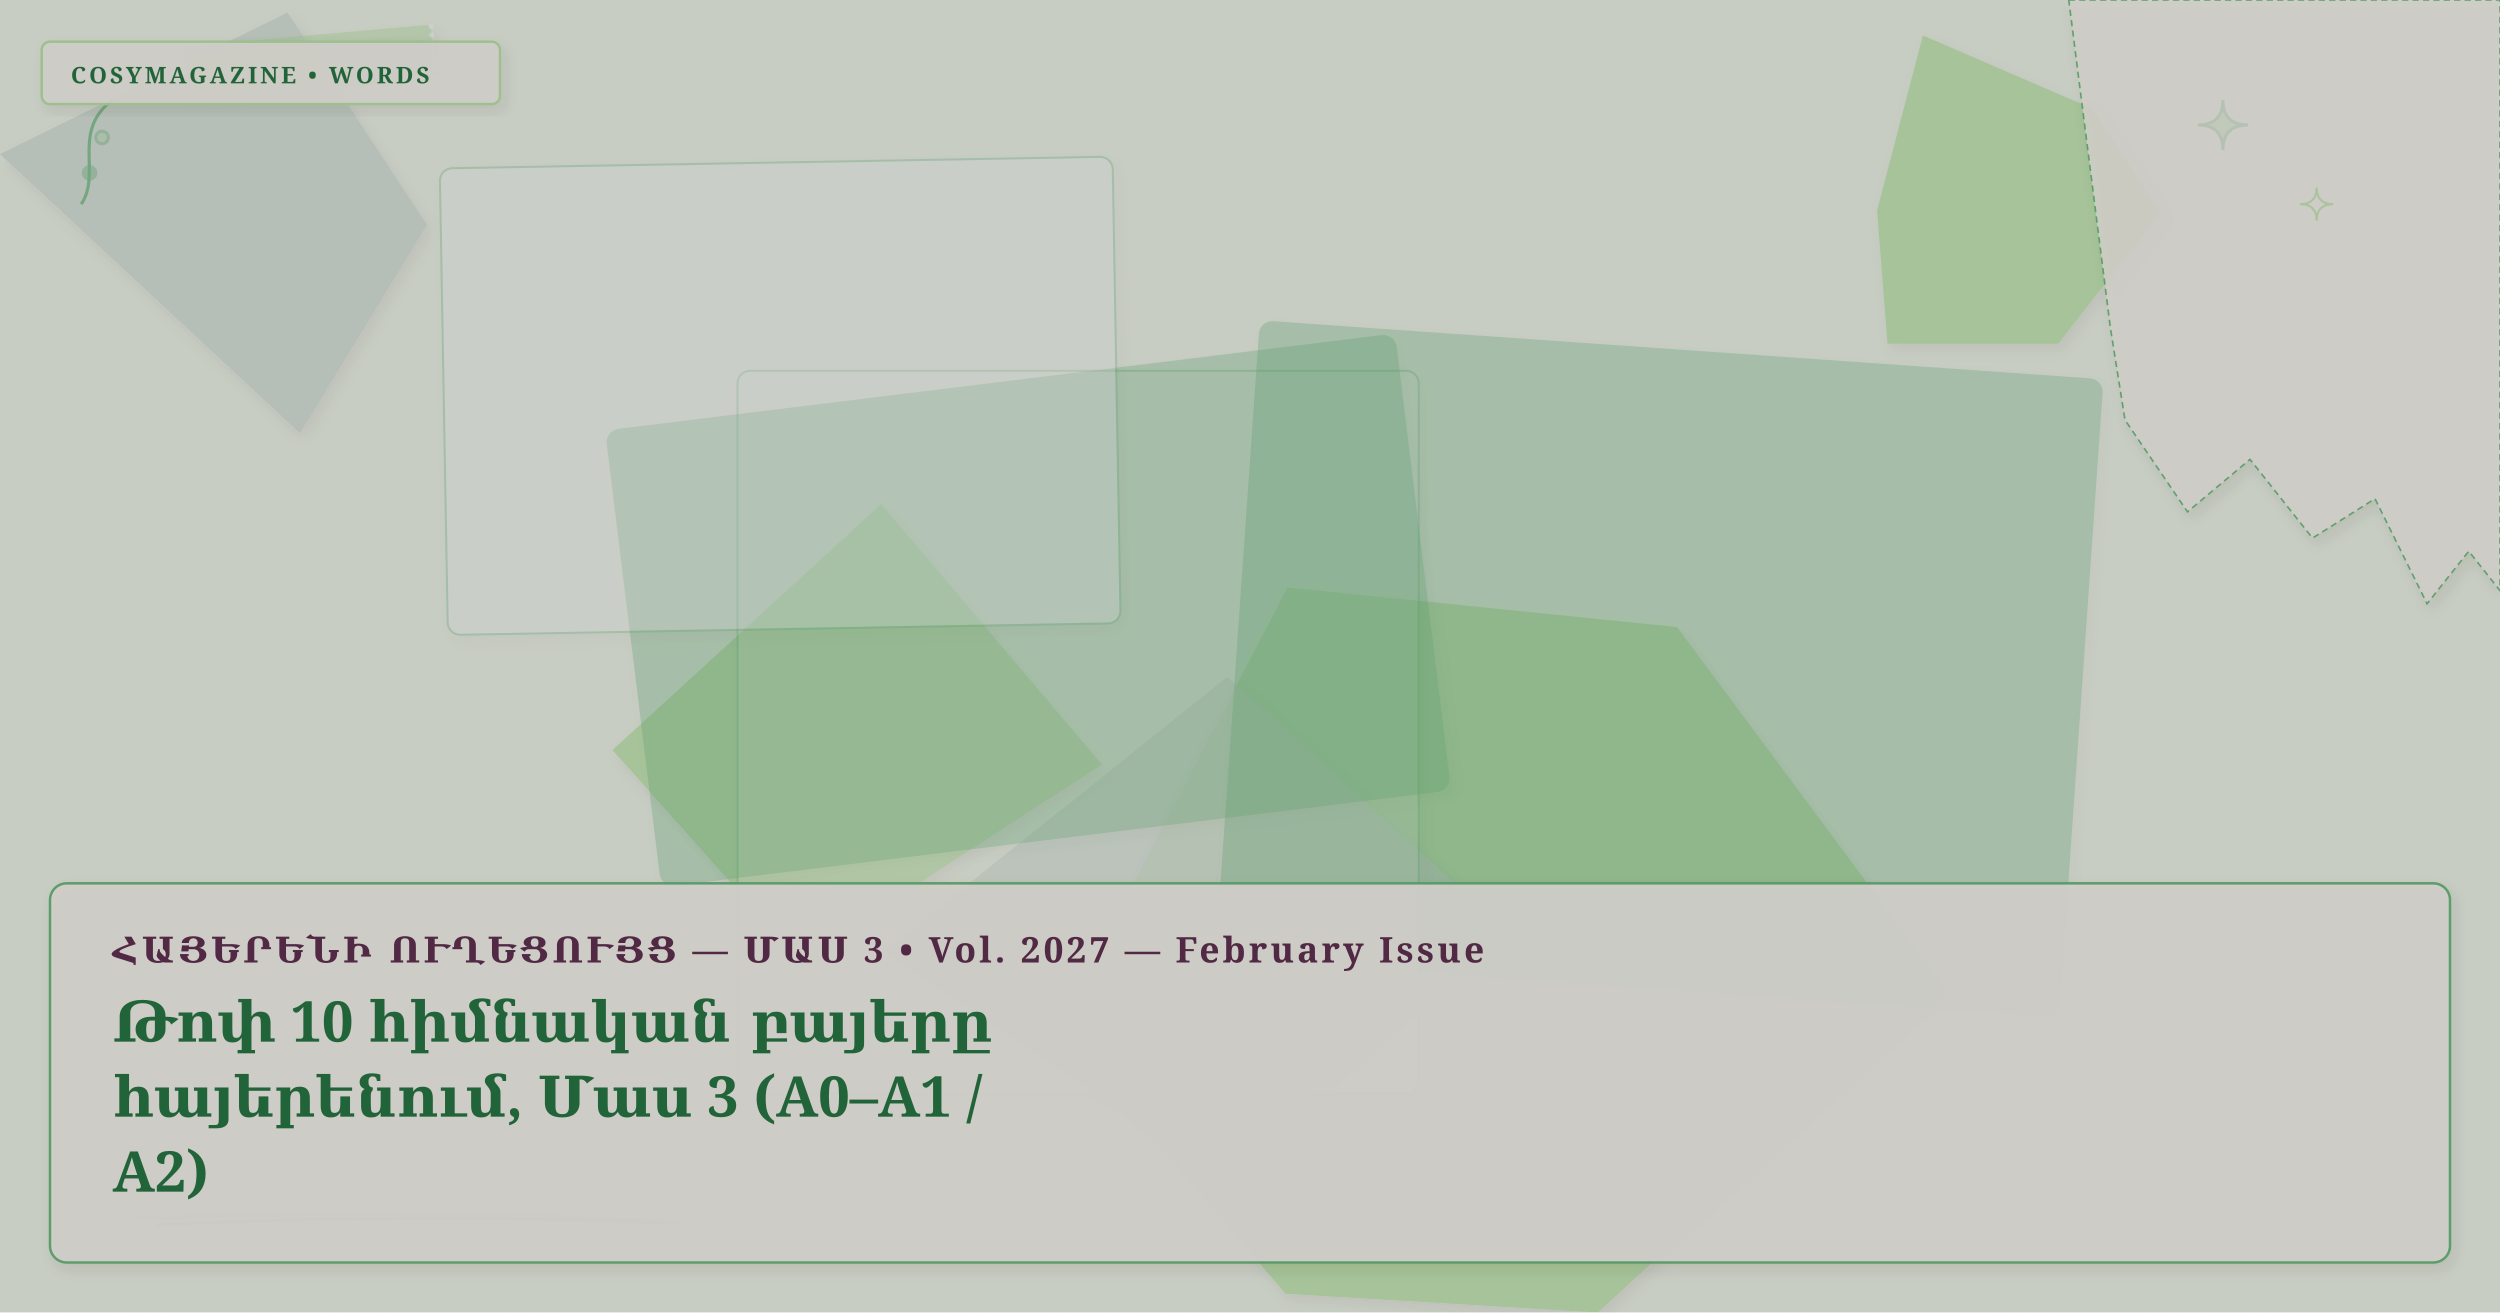
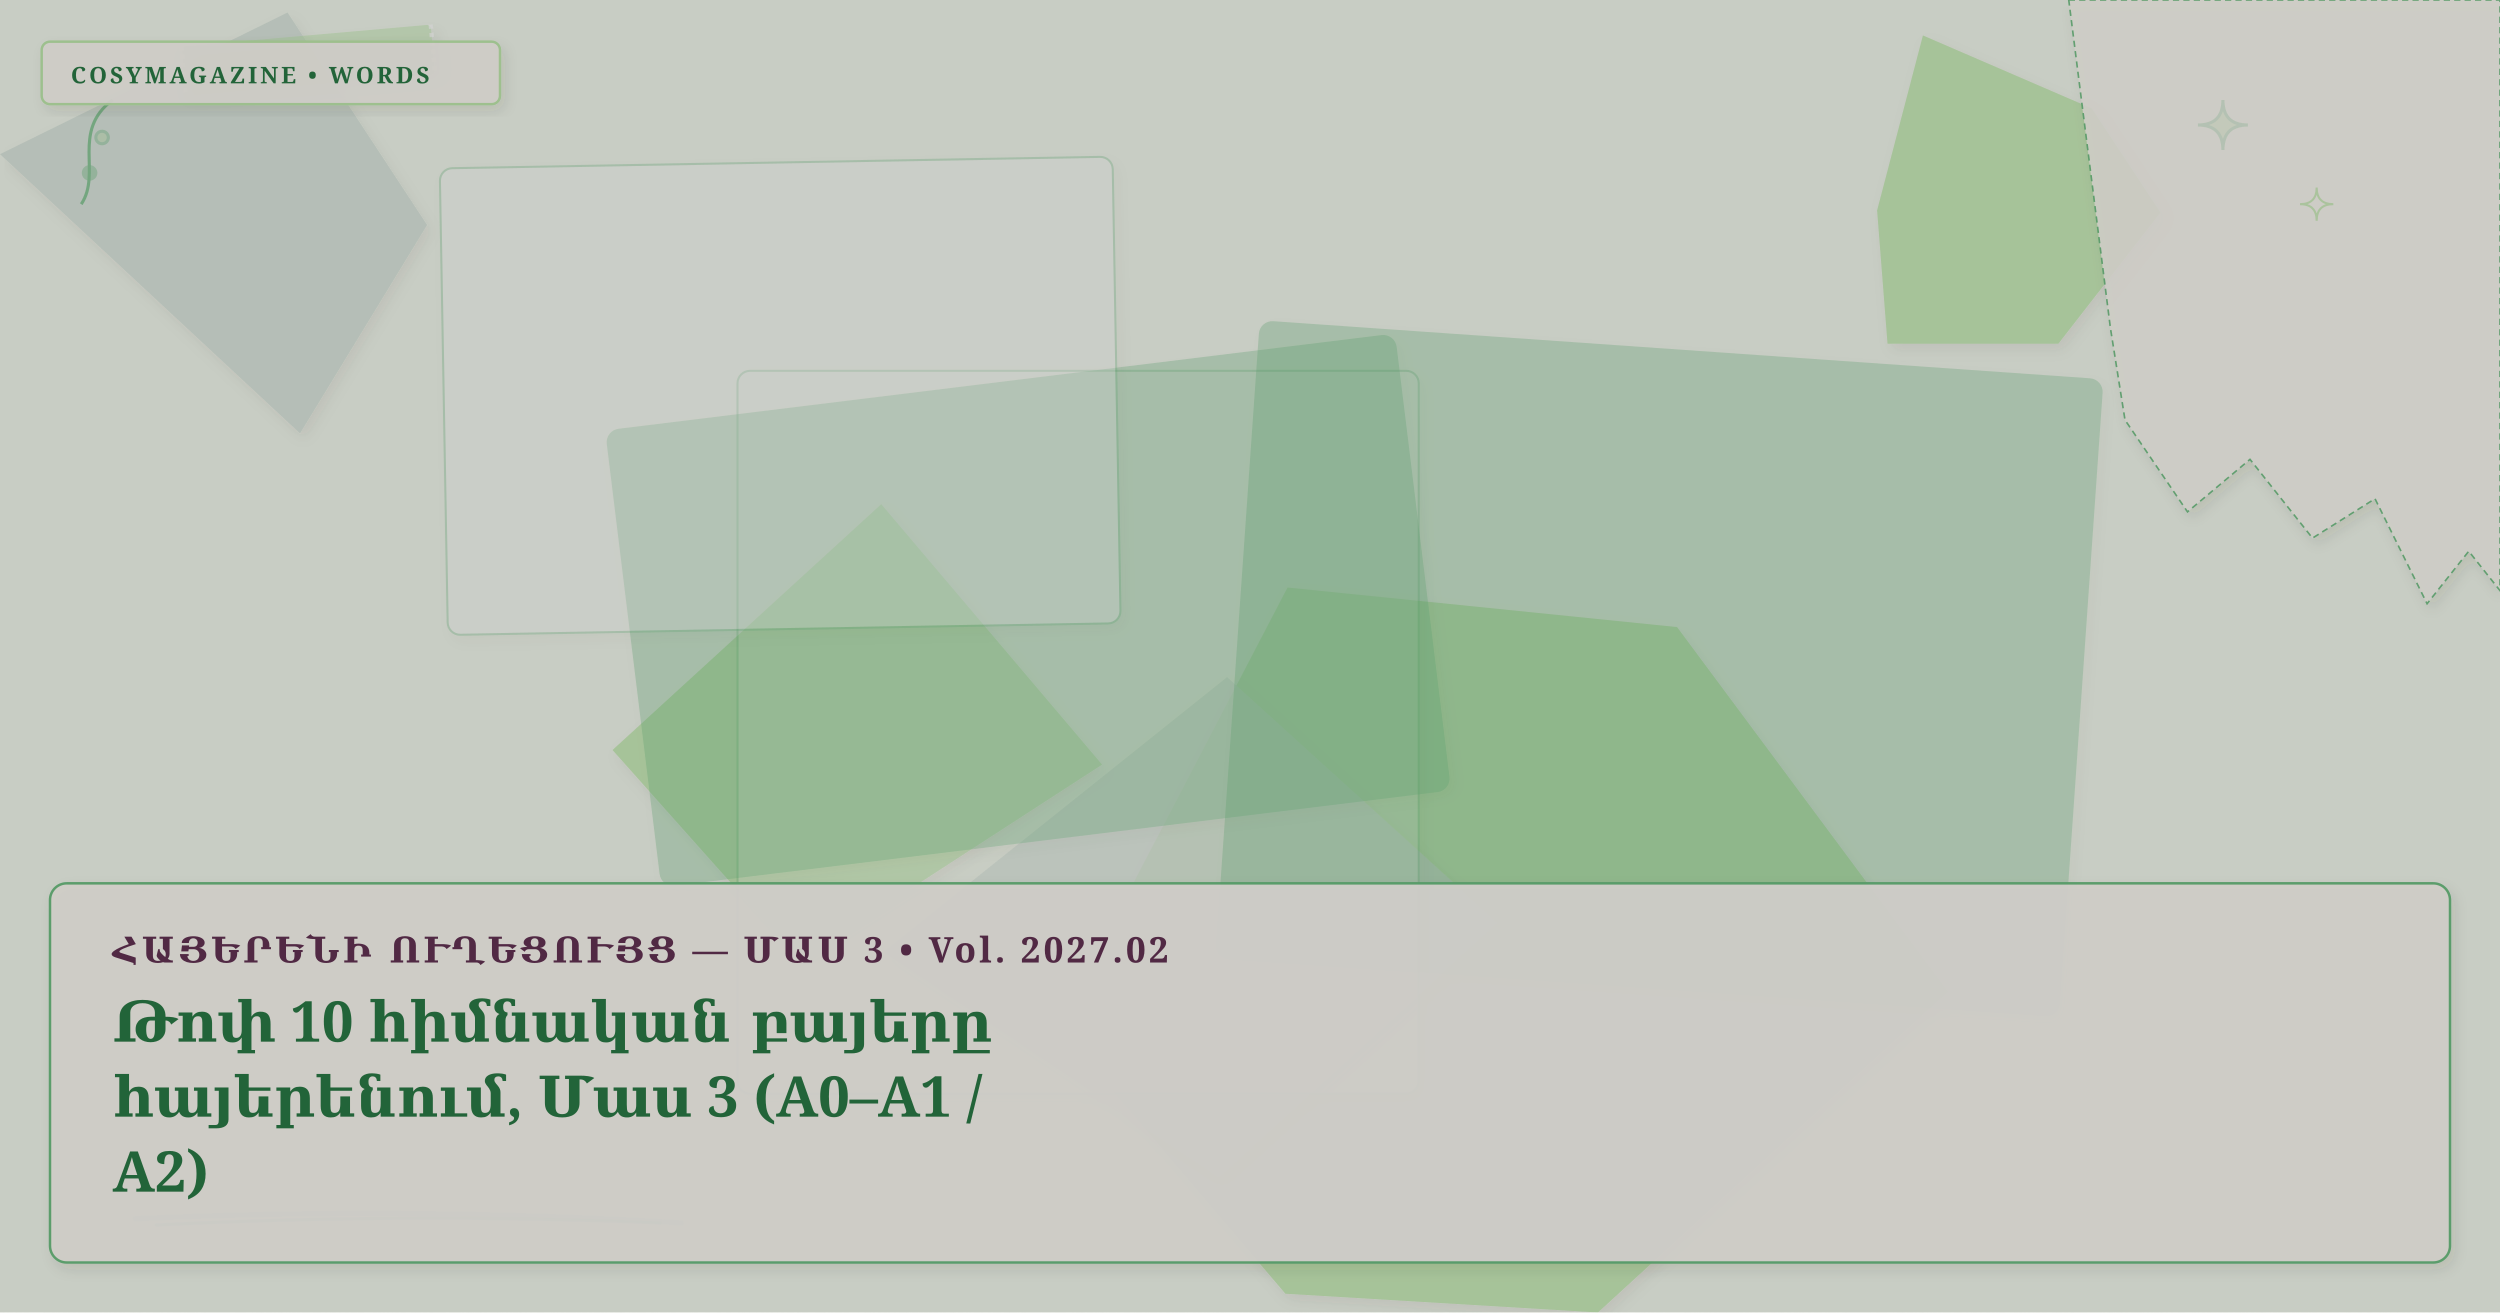
<svg xmlns="http://www.w3.org/2000/svg" viewBox="0 0 1200 630" width="100%" height="100%" preserveAspectRatio="xMidYMid slice" class="cosy-cover-art" data-motif="editorial-stars" data-seed="top-10-verbs-part-3-hy" data-lang="hy">
  <defs>
    <filter id="soft-shadow" x="-20%" y="-20%" width="140%" height="140%">
      <feDropShadow dx="2" dy="3" stdDeviation="3" flood-color="#3C281E" flood-opacity="0.10" />
    </filter>
    <filter id="paper-grain" x="0%" y="0%" width="100%" height="100%">
      <feTurbulence type="fractalNoise" baseFrequency="0.65" numOctaves="3" result="noise" />
      <feColorMatrix type="saturate" values="0" />
      <feComponentTransfer>
        <feFuncA type="linear" slope="0.05" />
      </feComponentTransfer>
      <feBlend mode="multiply" in="SourceGraphic" result="blend" />
    </filter>
  </defs>
  <style>
        @media (prefers-reduced-motion: reduce) {
          .cosy-cover-art * { animation: none !important; transition: none !important; }
        }
      </style>
  <rect width="1200" height="630" fill="#f4faef" />
  <polygon points="1037,102 988,165 906,165 901,101 923,17 1004,52" fill="#bee9aa" opacity="0.75" style="filter: drop-shadow(2px 3px 3px rgba(60,40,30,0.08));" />
  <polygon points="935,476 767,630 617,621 508,493 618,282 805,301" fill="#bee9aa" opacity="0.75" style="filter: drop-shadow(2px 3px 3px rgba(60,40,30,0.08));" />
  <polygon points="529,367 384,461 294,360 423,242" fill="#bee9aa" opacity="0.75" style="filter: drop-shadow(2px 3px 3px rgba(60,40,30,0.08));" />
  <polygon points="205,108 144,208 0,74 138,6" fill="#D5E2D9" opacity="0.75" style="filter: drop-shadow(2px 3px 3px rgba(60,40,30,0.08));" />
  <polygon points="719,443 585,565 424,457 589,325" fill="#D5E2D9" opacity="0.75" style="filter: drop-shadow(2px 3px 3px rgba(60,40,30,0.08));" />
  <g transform="rotate(0 517.5 351.5)">
    <rect x="354" y="178" width="327" height="347" rx="6" fill="#f4faef" opacity="0.3" stroke="#6bbd7f" stroke-width="1" filter="url(#soft-shadow)" />
  </g>
  <g transform="rotate(-7 493.5 293)">
    <rect x="303" y="183" width="381" height="220" rx="6" fill="#6bbd7f" opacity="0.3" stroke="#6bbd7f" stroke-width="1" filter="url(#soft-shadow)" />
  </g>
  <g transform="rotate(4 796.5 321)">
    <rect x="594" y="168" width="405" height="306" rx="6" fill="#6bbd7f" opacity="0.3" stroke="#6bbd7f" stroke-width="1" filter="url(#soft-shadow)" />
  </g>
  <g transform="rotate(-1 374.5 190)">
    <rect x="213" y="78" width="323" height="224" rx="6" fill="#FFFFFF" opacity="0.3" stroke="#6bbd7f" stroke-width="1" filter="url(#soft-shadow)" />
  </g>
  <g class="cover-torn-paper" filter="url(#soft-shadow)">
    <polygon points="993,0 1200,0 1200,283.5 1185,264.6 1165,289.8 1140,239.4 1110,258.3 1080,220.5 1050,245.7 1020,201.6 1013,157.5 993,0" fill="#FCF9F2" opacity="0.9" stroke="#6bbd7f" stroke-width="0.8" stroke-dasharray="3 2" />
  </g>
  <g transform="rotate(-5 148 29)" filter="url(#soft-shadow)">
    <rect x="88" y="17" width="120" height="24" rx="2" fill="#bee9aa" opacity="0.45" />
    <line x1="88" y1="17" x2="88" y2="41" stroke="#FFFFFF" stroke-width="2" stroke-dasharray="2 2" opacity="0.7" />
    <line x1="208" y1="17" x2="208" y2="41" stroke="#FFFFFF" stroke-width="2" stroke-dasharray="2 2" opacity="0.7" />
  </g>
  <g class="cover-tiny-doodles" stroke="#6bbd7f" stroke-width="1.5" fill="none" opacity="0.7">
    <path d="M 1067 48 Q 1067 60 1079 60 Q 1067 60 1067 72 Q 1067 60 1055 60 Q 1067 60 1067 48 Z" fill="#bee9aa" opacity="0.3" />
    <path d="M 1112 90 Q 1112 98 1120 98 Q 1112 98 1112 106 Q 1112 98 1104 98 Q 1112 98 1112 90 Z" stroke="#bee9aa" stroke-width="1" />
    <path d="M 39 98 C 49 83, 34 63, 54 48" />
    <circle cx="43" cy="83" r="3" fill="#6bbd7f" opacity="0.5" />
    <circle cx="49" cy="66" r="3" fill="#bee9aa" opacity="0.5" />
  </g>
  <g class="cover-sketchy-underline">
    <path d="M 65 585 Q 196 579 327 587" stroke="#bee9aa" stroke-width="2.5" stroke-linecap="round" fill="none" opacity="0.75" />
    <path d="M 75 588 Q 196 582 317 587" stroke="#6bbd7f" stroke-width="1.5" stroke-linecap="round" fill="none" opacity="0.5" />
  </g>
  <g class="cover-masthead-label" filter="url(#soft-shadow)">
    <rect x="20" y="20" width="220" height="30" rx="4" fill="#FCF9F2" opacity="0.95" stroke="#bee9aa" stroke-width="1.2" />
    <text x="34" y="40" fill="#2c7a45" font-family="Fraunces, 'Lora', Georgia, serif" font-size="11" font-weight="bold" letter-spacing="1.4">COSYMAGAZINE • WORDS</text>
  </g>
  <g class="cover-text-overlay" filter="url(#soft-shadow)">
    <rect class="cover-overlay-box" x="24" y="424" width="1152" height="182" rx="8" fill="#FCF9F2" opacity="0.96" stroke="#6bbd7f" stroke-width="1.2" />
-     <text x="54" y="462" fill="#633353" font-family="Fraunces, 'Lora', Georgia, serif" font-size="17" font-weight="bold" letter-spacing="1.5">ՀԱՅԵՐԵՆԻ ՈՒՂԵՑՈՒՅՑ — ՄԱՍ 3 • Vol. 2027 — February Issue</text>
+     <text x="54" y="462" fill="#633353" font-family="Fraunces, 'Lora', Georgia, serif" font-size="17" font-weight="bold" letter-spacing="1.5">ՀԱՅԵՐԵՆԻ ՈՒՂԵՑՈՒՅՑ — ՄԱՍ 3 • Vol. 2027.02</text>
    <text x="54" y="500" fill="#2c7a45" font-family="Fraunces, 'Lora', Georgia, serif" font-size="27" font-weight="bold">Թոփ 10 հիմնական բայերը</text>
    <text x="54" y="536" fill="#2c7a45" font-family="Fraunces, 'Lora', Georgia, serif" font-size="27" font-weight="bold">հայերենում, Մաս 3 (A0–A1 /</text>
    <text x="54" y="572" fill="#2c7a45" font-family="Fraunces, 'Lora', Georgia, serif" font-size="27" font-weight="bold">A2)</text>
  </g>
  <rect width="1200" height="630" filter="url(#paper-grain)" opacity="0.18" pointer-events="none" />
</svg>
